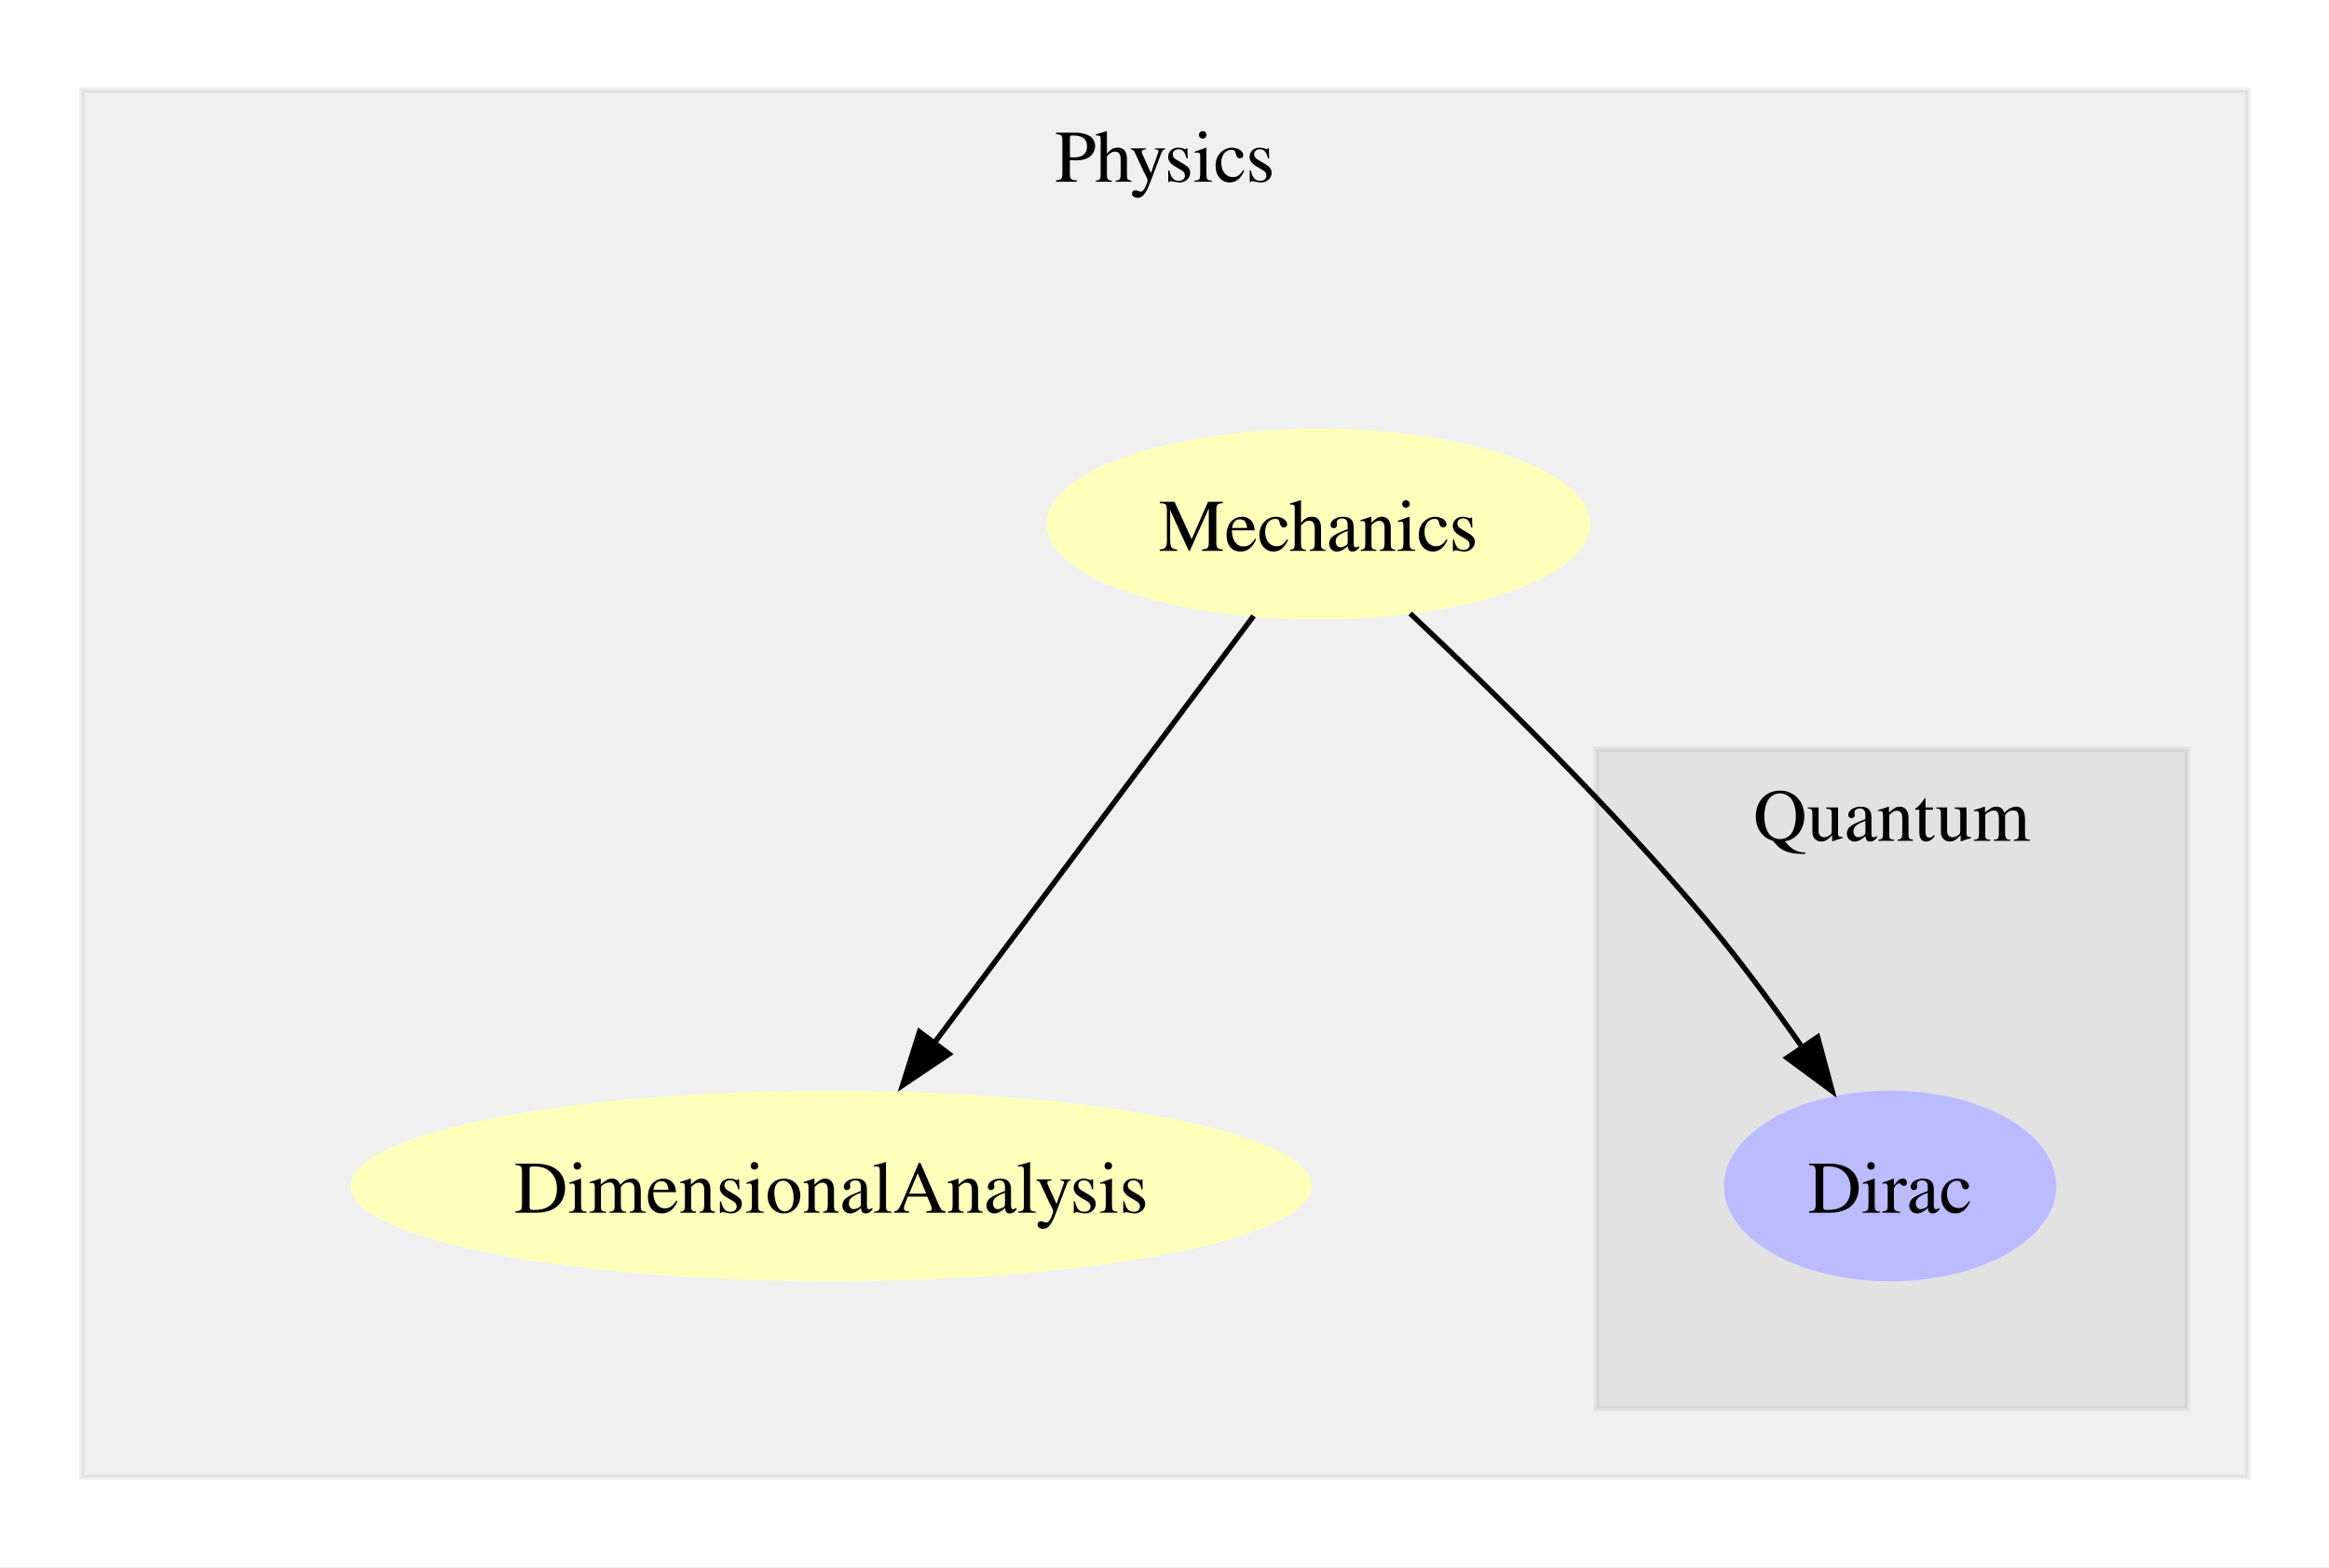
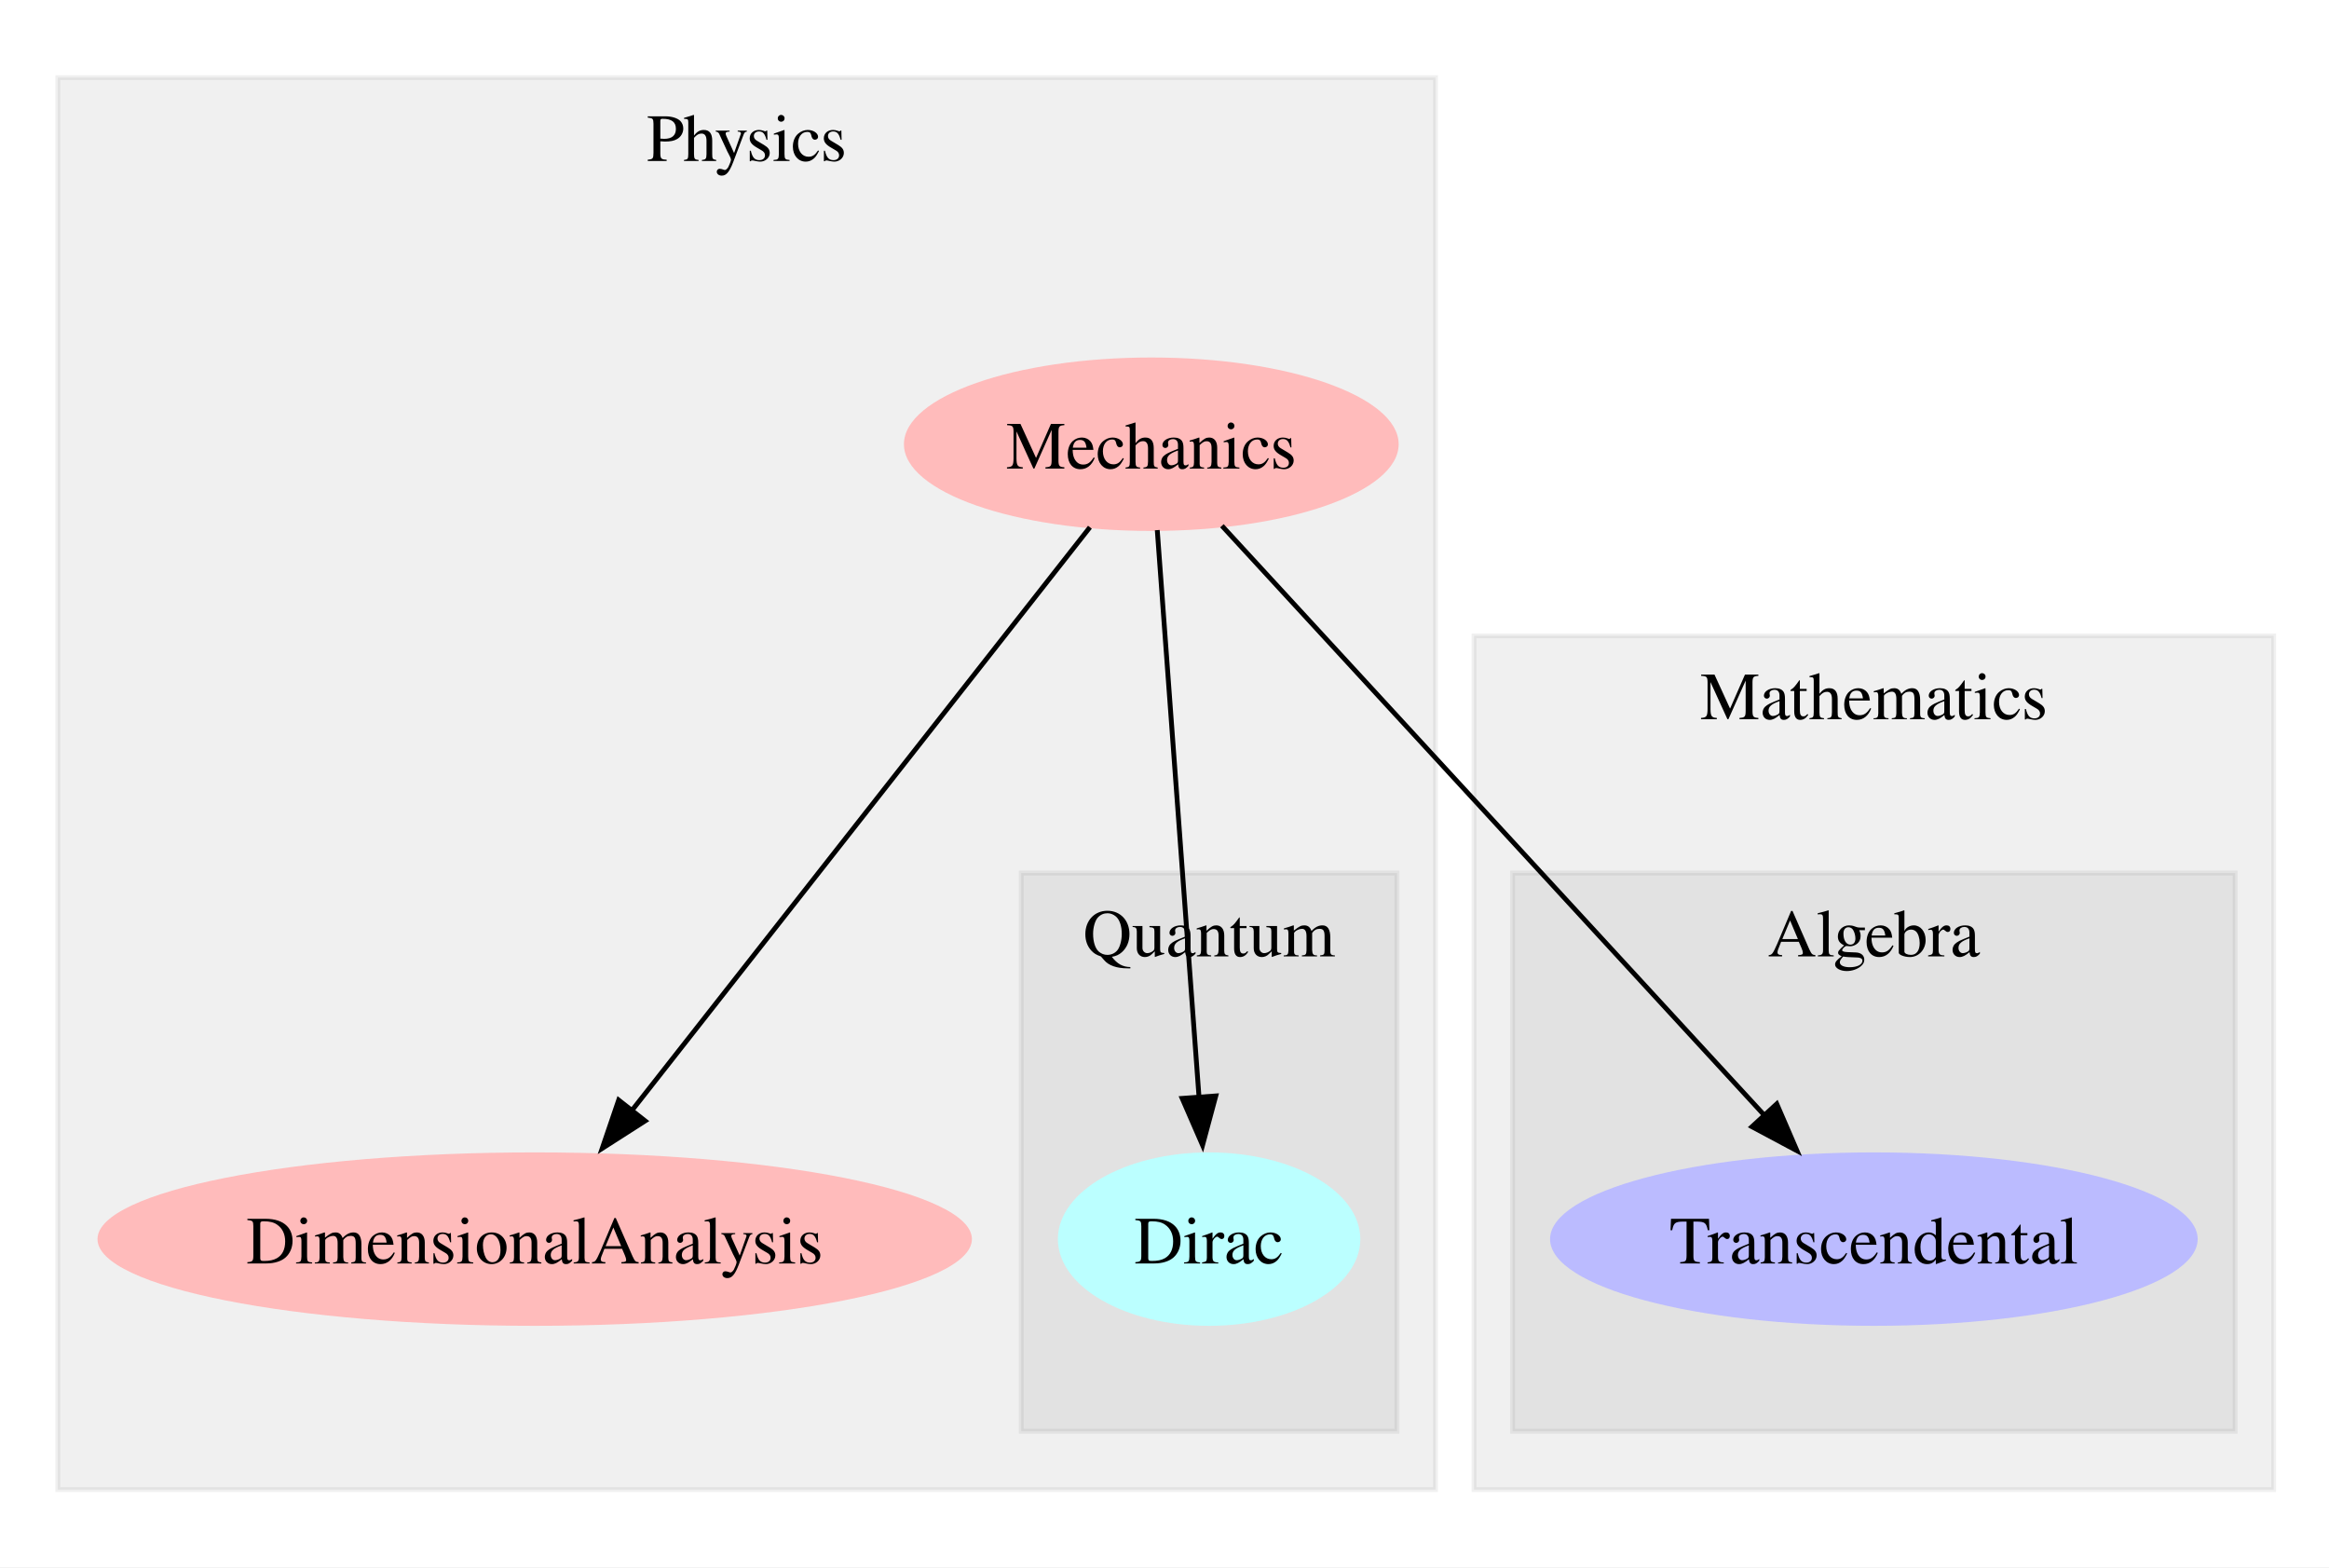
<svg xmlns="http://www.w3.org/2000/svg" width="428pt" height="288pt" viewBox="0.00 0.00 428.00 288.00">
-   <g id="graph0" class="graph" transform="scale(0.972973 0.972973) rotate(0) translate(4 292)">
-     <polygon fill="white" stroke="none" points="-4,4 -4,-292 436,-292 436,4 -4,4" />
+   <g id="graph0" class="graph" transform="scale(0.885246 0.885246) rotate(0) translate(4 321.33)">
+     <polygon fill="white" stroke="none" points="-4,4 -4,-321.33 480,-321.33 480,4 -4,4" />
    <g id="clust1" class="cluster">
-       <polygon fill="#000000" fill-opacity="0.059" stroke="#000000" stroke-opacity="0.059" points="11.44,-13.02 11.44,-274.98 420.56,-274.98 420.56,-13.02 11.44,-13.02" />
-       <text xml:space="preserve" text-anchor="middle" x="216" y="-257.68" font-family="Times,serif" font-size="14.00">Physics</text>
+       <polygon fill="#000000" fill-opacity="0.059" stroke="#000000" stroke-opacity="0.059" points="302,-12.12 302,-189.34 468,-189.34 468,-12.12 302,-12.12" />
+       <text xml:space="preserve" text-anchor="middle" x="385" y="-172.04" font-family="Times,serif" font-size="14.00">Mathematics</text>
    </g>
    <g id="clust2" class="cluster">
-       <polygon fill="#000000" fill-opacity="0.059" stroke="#000000" stroke-opacity="0.059" points="297.54,-26.03 297.54,-150.51 409.11,-150.51 409.11,-26.03 297.54,-26.03" />
-       <text xml:space="preserve" text-anchor="middle" x="353.32" y="-133.21" font-family="Times,serif" font-size="14.00">Quantum</text>
+       <polygon fill="#000000" fill-opacity="0.059" stroke="#000000" stroke-opacity="0.059" points="310,-24.24 310,-140.11 460,-140.11 460,-24.24 310,-24.24" />
+       <text xml:space="preserve" text-anchor="middle" x="385" y="-122.81" font-family="Times,serif" font-size="14.00">Algebra</text>
+     </g>
+     <g id="clust3" class="cluster">
+       <polygon fill="#000000" fill-opacity="0.059" stroke="#000000" stroke-opacity="0.059" points="8,-12.12 8,-305.22 294,-305.22 294,-12.12 8,-12.12" />
+       <text xml:space="preserve" text-anchor="middle" x="151" y="-287.92" font-family="Times,serif" font-size="14.00">Physics</text>
+     </g>
+     <g id="clust4" class="cluster">
+       <polygon fill="#000000" fill-opacity="0.059" stroke="#000000" stroke-opacity="0.059" points="208,-24.24 208,-140.11 286,-140.11 286,-24.24 208,-24.24" />
+       <text xml:space="preserve" text-anchor="middle" x="247" y="-122.81" font-family="Times,serif" font-size="14.00">Quantum</text>
    </g>
    <g id="node1" class="node">
-       <ellipse fill="#ffffbb" stroke="black" stroke-width="0" cx="153" cy="-68.02" rx="90.76" ry="18" />
-       <text xml:space="preserve" text-anchor="middle" x="153" y="-62.97" font-family="Times,serif" font-size="14.00">DimensionalAnalysis</text>
+       <ellipse fill="#bbbbff" stroke="black" stroke-width="0" cx="385" cy="-64.12" rx="67.22" ry="18" />
+       <text xml:space="preserve" text-anchor="middle" x="385" y="-59.07" font-family="Times,serif" font-size="14.00">Transcendental</text>
    </g>
    <g id="node2" class="node">
-       <ellipse fill="#ffffbb" stroke="black" stroke-width="0" cx="245" cy="-193.02" rx="51.35" ry="18" />
-       <text xml:space="preserve" text-anchor="middle" x="245" y="-187.97" font-family="Times,serif" font-size="14.00">Mechanics</text>
+       <ellipse fill="#ffbbbb" stroke="black" stroke-width="0" cx="107" cy="-64.12" rx="90.76" ry="18" />
+       <text xml:space="preserve" text-anchor="middle" x="107" y="-59.07" font-family="Times,serif" font-size="14.00">DimensionalAnalysis</text>
+     </g>
+     <g id="node3" class="node">
+       <ellipse fill="#ffbbbb" stroke="black" stroke-width="0" cx="235" cy="-229.12" rx="51.35" ry="18" />
+       <text xml:space="preserve" text-anchor="middle" x="235" y="-224.07" font-family="Times,serif" font-size="14.00">Mechanics</text>
    </g>
    <g id="edge1" class="edge">
-       <path fill="none" stroke="black" d="M232.78,-175.68C217.34,-155.03 190.56,-119.23 172.33,-94.85" />
-       <polygon fill="black" stroke="black" points="175.26,-92.94 166.47,-87.02 169.66,-97.13 175.26,-92.94" />
-     </g>
-     <g id="node3" class="node">
-       <ellipse fill="#bbbbff" stroke="black" stroke-width="0" cx="353" cy="-68.02" rx="31.39" ry="18" />
-       <text xml:space="preserve" text-anchor="middle" x="353" y="-62.97" font-family="Times,serif" font-size="14.00">Dirac</text>
+       <path fill="none" stroke="black" d="M249.66,-212.19C275.91,-183.66 331.13,-123.65 362.32,-89.77" />
+       <polygon fill="black" stroke="black" points="364.84,-92.19 369.04,-82.46 359.69,-87.45 364.84,-92.19" />
    </g>
    <g id="edge2" class="edge">
-       <path fill="none" stroke="black" d="M262.35,-176.13C277.68,-161.72 300.3,-139.59 318,-118.52 324.45,-110.84 330.95,-102.02 336.56,-93.97" />
-       <polygon fill="black" stroke="black" points="339.31,-96.15 342.06,-85.92 333.53,-92.21 339.31,-96.15" />
+       <path fill="none" stroke="black" d="M222.26,-211.89C199.95,-183.48 153.65,-124.53 127.02,-90.62" />
+       <polygon fill="black" stroke="black" points="129.93,-88.66 121.01,-82.95 124.43,-92.98 129.93,-88.66" />
+     </g>
+     <g id="node4" class="node">
+       <ellipse fill="#bbffff" stroke="black" stroke-width="0" cx="247" cy="-64.12" rx="31.39" ry="18" />
+       <text xml:space="preserve" text-anchor="middle" x="247" y="-59.07" font-family="Times,serif" font-size="14.00">Dirac</text>
+     </g>
+     <g id="edge3" class="edge">
+       <path fill="none" stroke="black" d="M236.24,-211.29C238.29,-183.47 242.4,-127.6 244.91,-93.56" />
+       <polygon fill="black" stroke="black" points="248.39,-93.84 245.64,-83.61 241.41,-93.33 248.39,-93.84" />
    </g>
  </g>
</svg>
